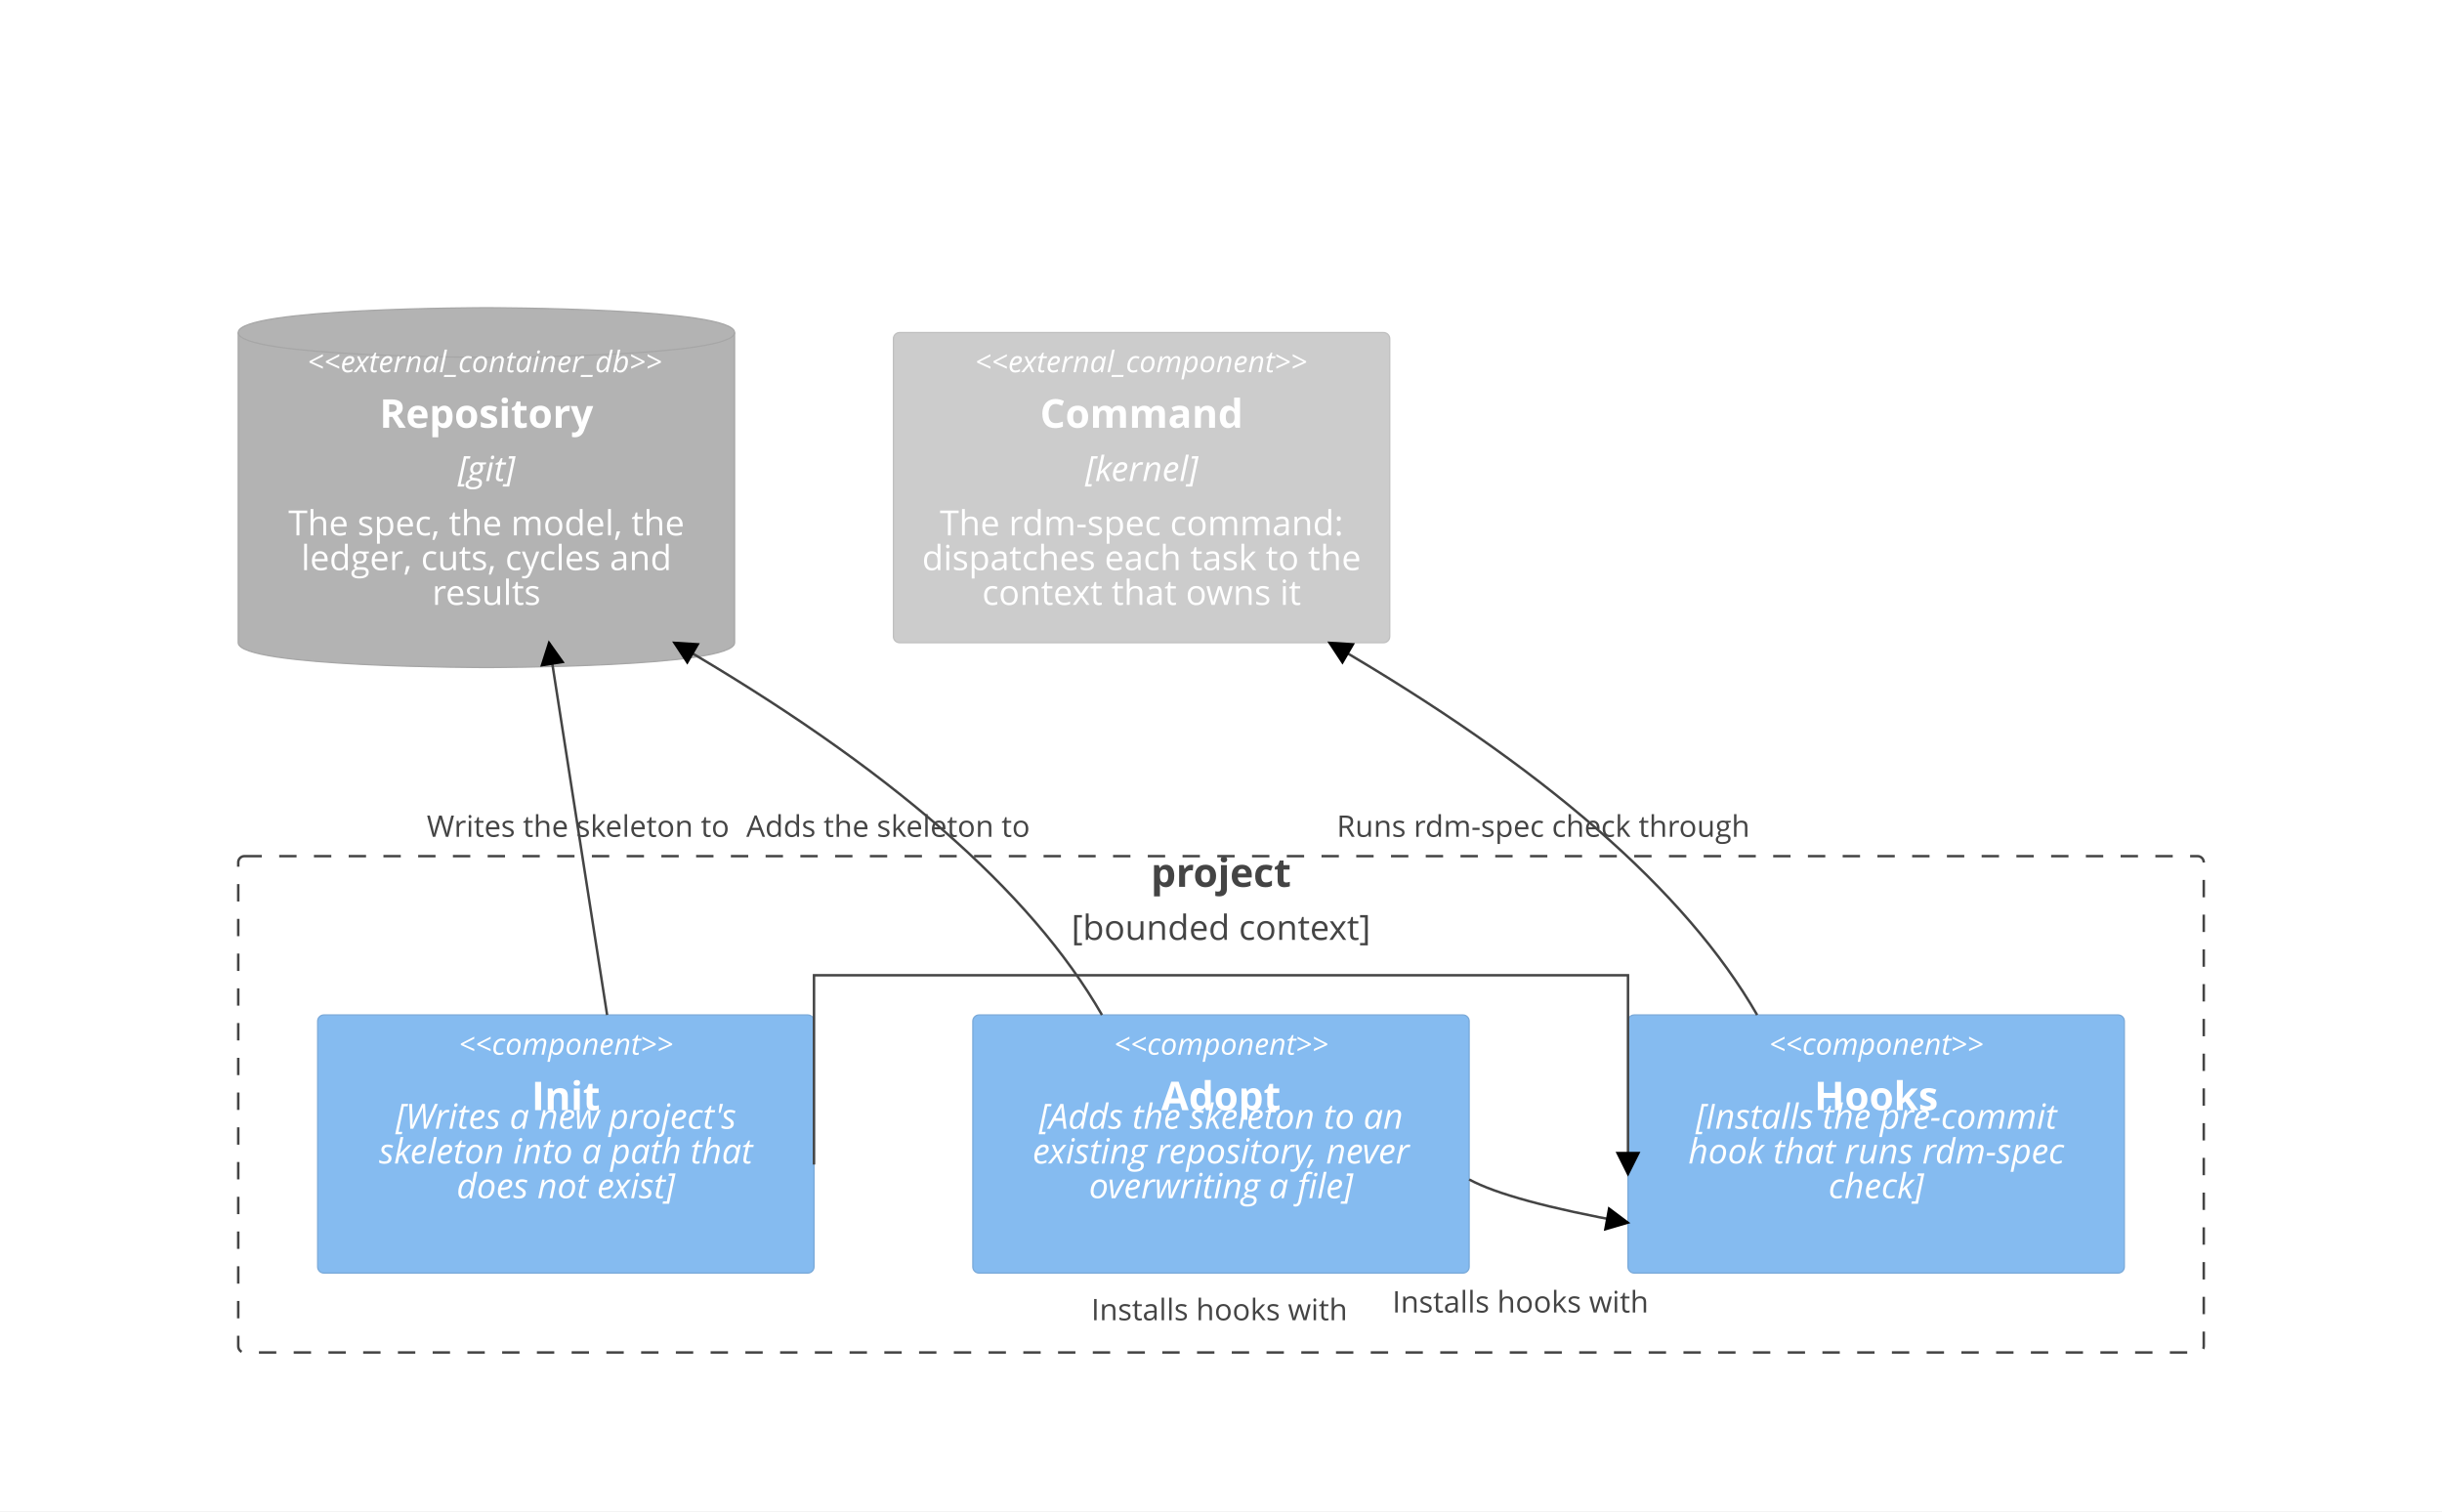
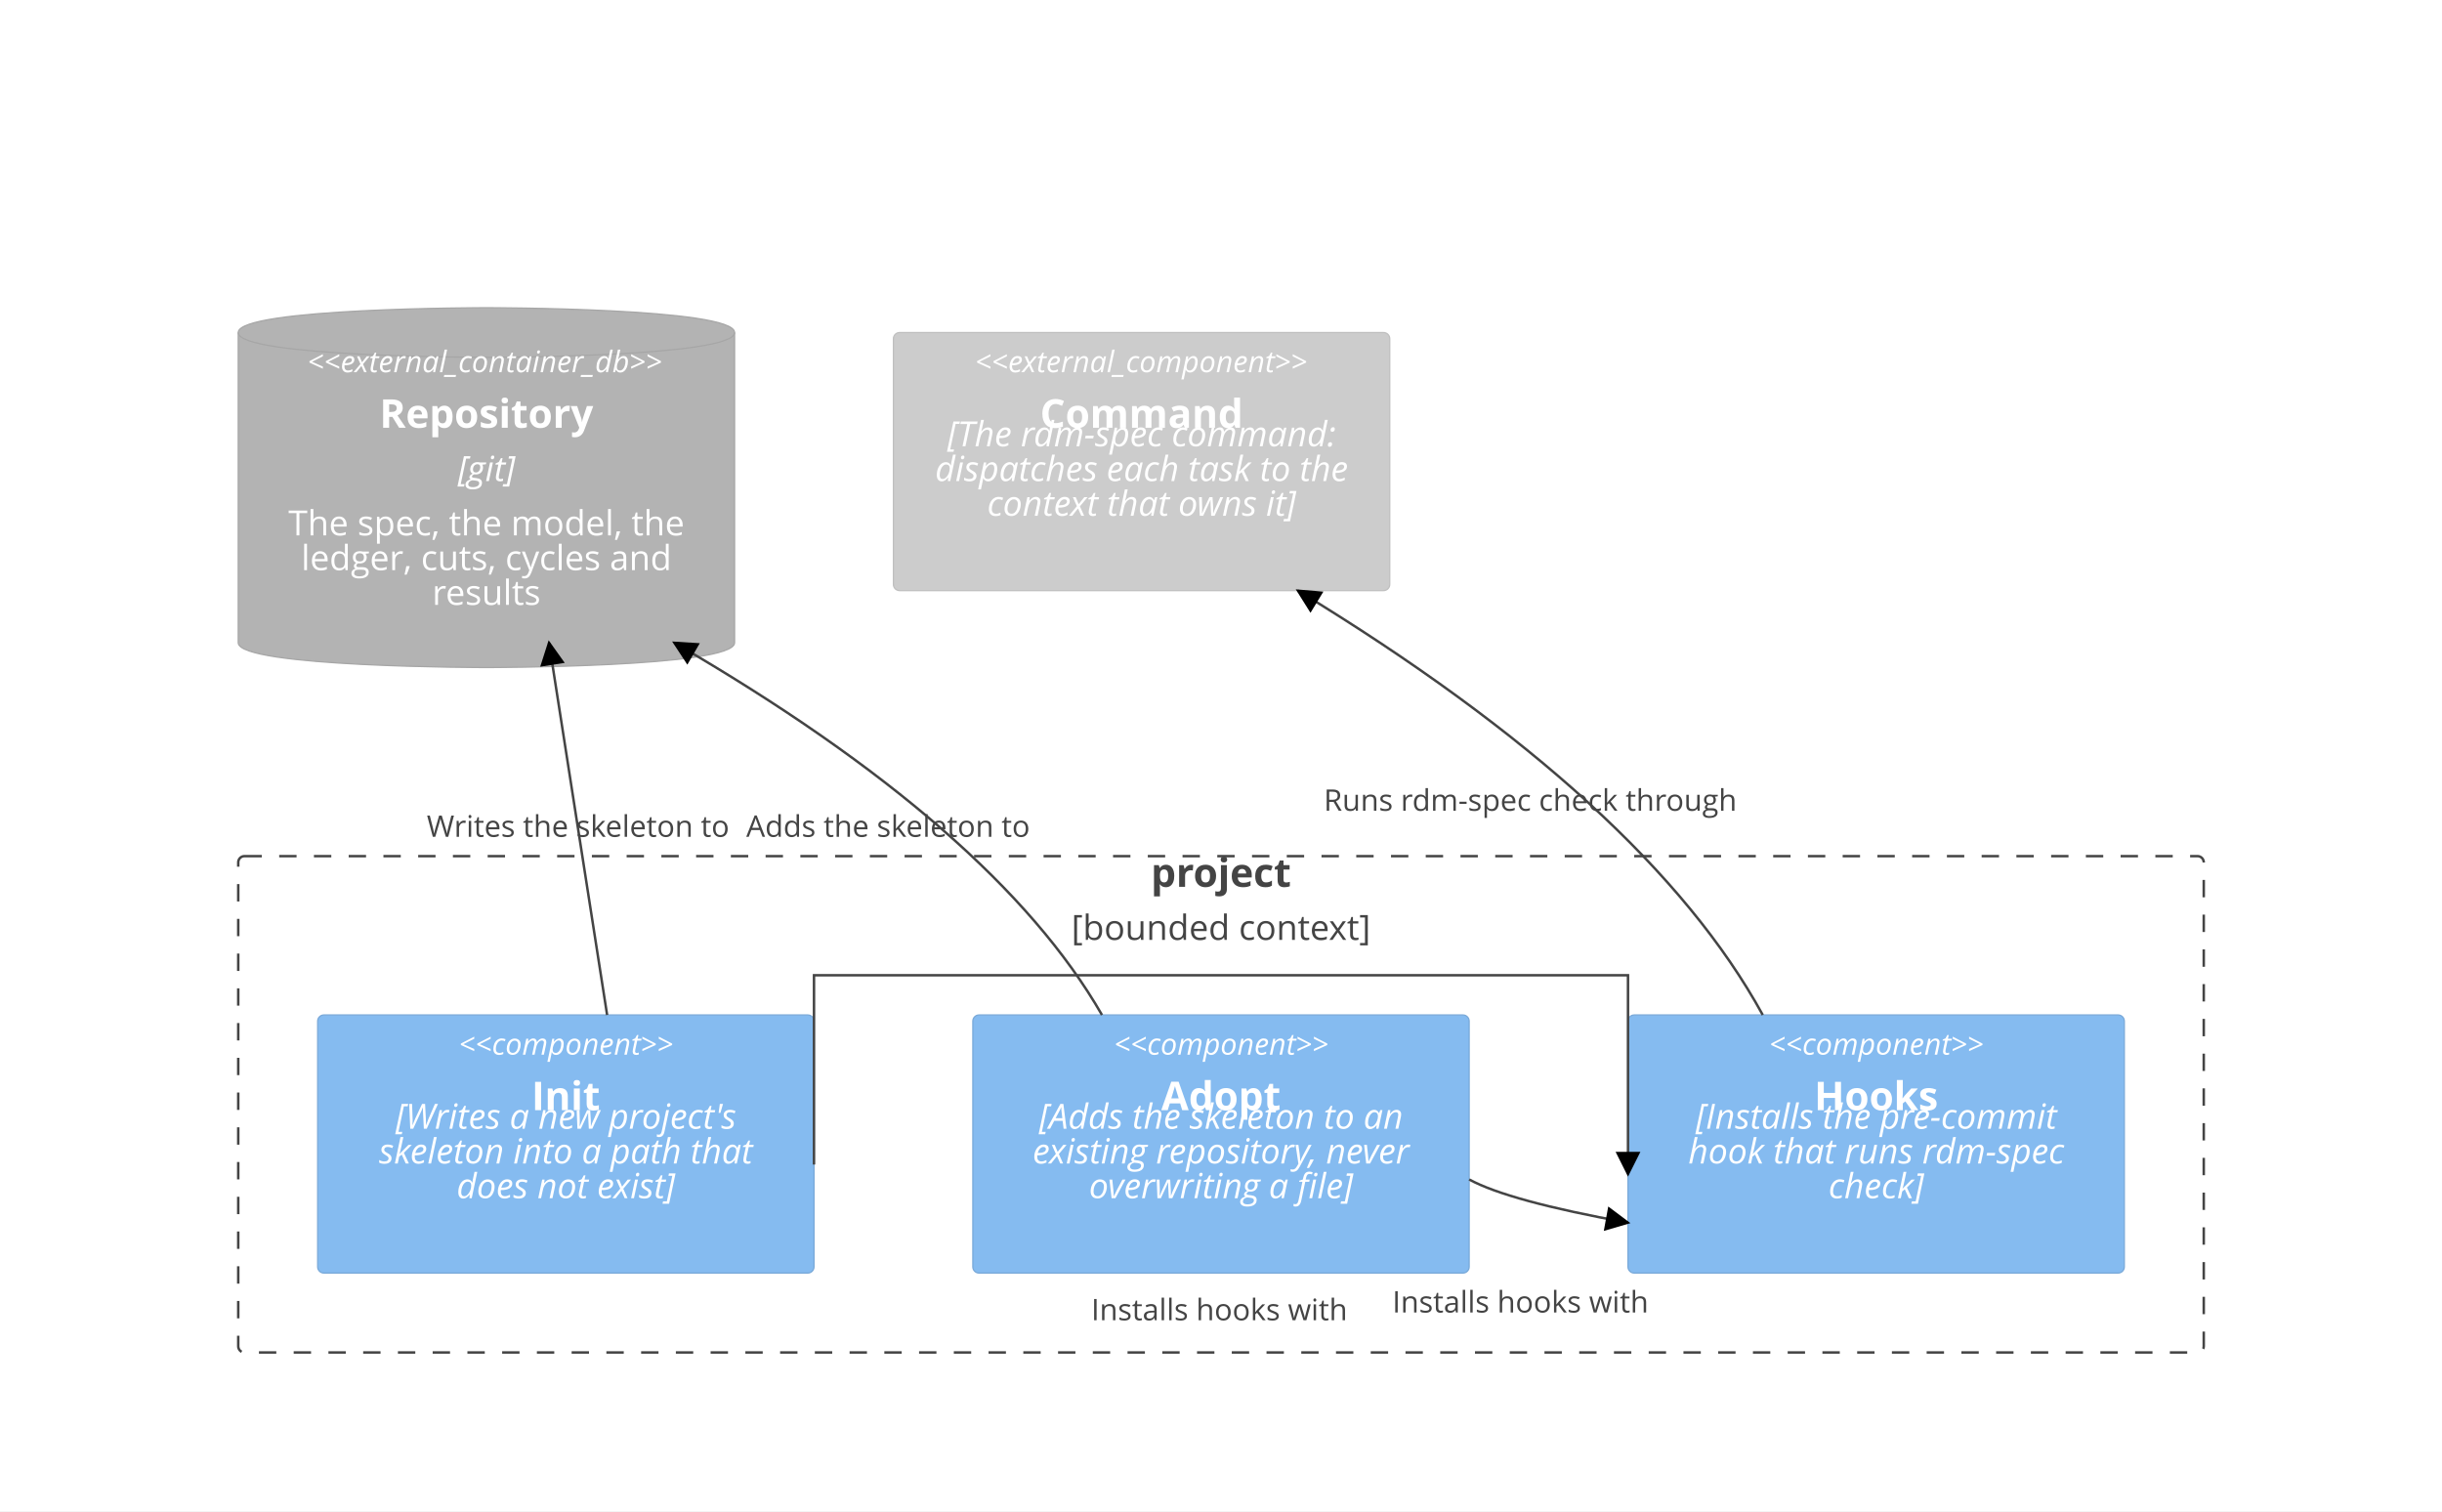
<svg xmlns="http://www.w3.org/2000/svg" width="100%" viewBox="0 -8 984 609" style="max-width: 984.000px;">
  <rect x="0" y="-8" width="984" height="609" fill="#FFFFFF" />
  <defs>
    <symbol id="computer" width="24" height="24">
      <path transform="scale(.5)" d="M2 2v13h20v-13h-20zm18 11h-16v-9h16v9zm-10.228 6l.466-1h3.524l.467 1h-4.457zm14.228 3h-24l2-6h2.104l-1.33 4h18.45l-1.297-4h2.073l2 6zm-5-10h-14v-7h14v7z" />
    </symbol>
  </defs>
  <defs>
    <symbol id="database" fill-rule="evenodd" clip-rule="evenodd">
      <path transform="scale(.5)" d="M12.258.001l.256.004.255.005.253.008.251.01.249.012.247.015.246.016.242.019.241.02.239.023.236.024.233.027.231.028.229.031.225.032.223.034.22.036.217.038.214.04.211.041.208.043.205.045.201.046.198.048.194.05.191.051.187.053.183.054.18.056.175.057.172.059.168.06.163.061.16.063.155.064.15.066.074.033.073.033.071.034.07.034.069.035.068.035.067.035.066.035.064.036.064.036.062.036.06.036.06.037.058.037.058.037.055.038.055.038.053.038.052.038.051.039.05.039.048.039.047.039.045.04.044.04.043.04.041.04.04.041.039.041.037.041.036.041.034.041.033.042.032.042.03.042.029.042.027.042.026.043.024.043.023.043.021.043.02.043.018.044.017.043.015.044.013.044.012.044.011.045.009.044.007.045.006.045.004.045.002.045.001.045v17l-.001.045-.002.045-.004.045-.006.045-.007.045-.009.044-.011.045-.012.044-.013.044-.015.044-.017.043-.018.044-.02.043-.021.043-.023.043-.024.043-.026.043-.027.042-.029.042-.03.042-.032.042-.033.042-.034.041-.036.041-.037.041-.039.041-.04.041-.041.04-.043.04-.044.04-.045.04-.047.039-.048.039-.05.039-.051.039-.052.038-.053.038-.055.038-.055.038-.058.037-.058.037-.06.037-.06.036-.062.036-.064.036-.064.036-.066.035-.067.035-.068.035-.069.035-.07.034-.071.034-.073.033-.074.033-.15.066-.155.064-.16.063-.163.061-.168.06-.172.059-.175.057-.18.056-.183.054-.187.053-.191.051-.194.05-.198.048-.201.046-.205.045-.208.043-.211.041-.214.04-.217.038-.22.036-.223.034-.225.032-.229.031-.231.028-.233.027-.236.024-.239.023-.241.02-.242.019-.246.016-.247.015-.249.012-.251.01-.253.008-.255.005-.256.004-.258.001-.258-.001-.256-.004-.255-.005-.253-.008-.251-.01-.249-.012-.247-.015-.245-.016-.243-.019-.241-.02-.238-.023-.236-.024-.234-.027-.231-.028-.228-.031-.226-.032-.223-.034-.22-.036-.217-.038-.214-.04-.211-.041-.208-.043-.204-.045-.201-.046-.198-.048-.195-.05-.19-.051-.187-.053-.184-.054-.179-.056-.176-.057-.172-.059-.167-.06-.164-.061-.159-.063-.155-.064-.151-.066-.074-.033-.072-.033-.072-.034-.07-.034-.069-.035-.068-.035-.067-.035-.066-.035-.064-.036-.063-.036-.062-.036-.061-.036-.06-.037-.058-.037-.057-.037-.056-.038-.055-.038-.053-.038-.052-.038-.051-.039-.049-.039-.049-.039-.046-.039-.046-.04-.044-.04-.043-.04-.041-.04-.04-.041-.039-.041-.037-.041-.036-.041-.034-.041-.033-.042-.032-.042-.03-.042-.029-.042-.027-.042-.026-.043-.024-.043-.023-.043-.021-.043-.02-.043-.018-.044-.017-.043-.015-.044-.013-.044-.012-.044-.011-.045-.009-.044-.007-.045-.006-.045-.004-.045-.002-.045-.001-.045v-17l.001-.045.002-.045.004-.045.006-.045.007-.045.009-.044.011-.045.012-.044.013-.044.015-.044.017-.043.018-.044.02-.043.021-.043.023-.043.024-.043.026-.043.027-.042.029-.042.03-.042.032-.042.033-.042.034-.041.036-.041.037-.041.039-.041.04-.041.041-.04.043-.04.044-.04.046-.04.046-.039.049-.039.049-.039.051-.039.052-.038.053-.038.055-.038.056-.038.057-.037.058-.037.06-.037.061-.036.062-.036.063-.036.064-.036.066-.035.067-.035.068-.035.069-.035.07-.034.072-.034.072-.033.074-.033.151-.066.155-.064.159-.063.164-.061.167-.06.172-.059.176-.057.179-.056.184-.054.187-.053.19-.051.195-.05.198-.048.201-.046.204-.045.208-.043.211-.041.214-.04.217-.038.22-.036.223-.034.226-.032.228-.031.231-.028.234-.027.236-.024.238-.023.241-.02.243-.019.245-.016.247-.015.249-.012.251-.01.253-.008.255-.005.256-.004.258-.001.258.001z" />
    </symbol>
  </defs>
  <defs>
    <symbol id="clock" width="24" height="24">
      <path transform="scale(.5)" d="M12 2c5.514 0 10 4.486 10 10s-4.486 10-10 10-10-4.486-10-10 4.486-10 10-10zm0-2c-6.627 0-12 5.373-12 12s5.373 12 12 12 12-5.373 12-12-5.373-12-12-12zm5.848 12.459c.202.038.202.333.001.372-1.907.361-6.045 1.111-6.547 1.111-.719 0-1.301-.582-1.301-1.301 0-.512.77-5.447 1.125-7.445.034-.192.312-.181.343.014l.985 6.238 5.394 1.011z" />
    </symbol>
  </defs>
  <g class="person-man">
    <path fill="#B3B3B3" stroke-width="0.5" stroke="#A6A6A6" d="M96,126c0,-10 100,-10 100,-10c0,0 100,0 100,10l0,125c0,10 -100,10 -100,10c0,0 -100,0 -100,-10l0,-125" />
    <path fill="none" stroke-width="0.5" stroke="#A6A6A6" d="M96,126c0,10 100,10 100,10c0,0 100,0 100,-10" />
    <text fill="#FFFFFF" font-family="Open Sans,sans-serif" font-size="12" font-style="italic" lengthAdjust="spacing" textLength="143" x="124" y="142">&lt;&lt;external_container_db&gt;&gt;</text>
    <text x="196.00" y="160.00" dominant-baseline="middle" fill="#FFFFFF" style="text-anchor: middle; font-size: 16px; font-weight: bold; font-family: Open Sans,sans-serif">
      <tspan dy="0.00" alignment-baseline="mathematical">Repository</tspan>
    </text>
    <text x="196.00" y="182.00" dominant-baseline="middle" fill="#FFFFFF" style="text-anchor: middle; font-size: 14px; font-weight: normal; font-family: Open Sans,sans-serif" font-style="italic">
      <tspan dy="0.00" alignment-baseline="mathematical">[git]</tspan>
    </text>
    <text x="196.00" y="218.00" dominant-baseline="middle" fill="#FFFFFF" style="text-anchor: middle; font-size: 14px; font-weight: normal; font-family: Open Sans,sans-serif">
      <tspan dy="-14.00" alignment-baseline="mathematical">The spec, the model, the</tspan>
    </text>
    <text x="196.00" y="218.00" dominant-baseline="middle" fill="#FFFFFF" style="text-anchor: middle; font-size: 14px; font-weight: normal; font-family: Open Sans,sans-serif">
      <tspan dy="0.00" alignment-baseline="mathematical">ledger, cuts, cycles and</tspan>
    </text>
    <text x="196.00" y="218.00" dominant-baseline="middle" fill="#FFFFFF" style="text-anchor: middle; font-size: 14px; font-weight: normal; font-family: Open Sans,sans-serif">
      <tspan dy="14.00" alignment-baseline="mathematical">results</tspan>
    </text>
  </g>
  <g class="person-man">
-     <rect x="360" y="126" fill="#CCCCCC" stroke="#BFBFBF" width="200" height="125" rx="2.5" ry="2.5" stroke-width="0.5" />
+     <rect x="360" y="126" fill="#CCCCCC" stroke="#BFBFBF" width="200" height="104" rx="2.5" ry="2.5" stroke-width="0.5" />
    <text fill="#FFFFFF" font-family="Open Sans,sans-serif" font-size="12" font-style="italic" lengthAdjust="spacing" textLength="133" x="393" y="142">&lt;&lt;external_component&gt;&gt;</text>
    <text x="460.00" y="160.00" dominant-baseline="middle" fill="#FFFFFF" style="text-anchor: middle; font-size: 16px; font-weight: bold; font-family: Open Sans,sans-serif">
      <tspan dy="0.00" alignment-baseline="mathematical">Command</tspan>
    </text>
    <text x="460.00" y="182.00" dominant-baseline="middle" fill="#FFFFFF" style="text-anchor: middle; font-size: 14px; font-weight: normal; font-family: Open Sans,sans-serif" font-style="italic">
-       <tspan dy="0.00" alignment-baseline="mathematical">[kernel]</tspan>
+       <tspan dy="-14.00" alignment-baseline="mathematical">[The rdm-spec command:</tspan>
    </text>
-     <text x="460.00" y="218.00" dominant-baseline="middle" fill="#FFFFFF" style="text-anchor: middle; font-size: 14px; font-weight: normal; font-family: Open Sans,sans-serif">
-       <tspan dy="-14.00" alignment-baseline="mathematical">The rdm-spec command:</tspan>
-     </text>
-     <text x="460.00" y="218.00" dominant-baseline="middle" fill="#FFFFFF" style="text-anchor: middle; font-size: 14px; font-weight: normal; font-family: Open Sans,sans-serif">
+     <text x="460.00" y="182.00" dominant-baseline="middle" fill="#FFFFFF" style="text-anchor: middle; font-size: 14px; font-weight: normal; font-family: Open Sans,sans-serif" font-style="italic">
      <tspan dy="0.00" alignment-baseline="mathematical">dispatches each task to the</tspan>
    </text>
-     <text x="460.00" y="218.00" dominant-baseline="middle" fill="#FFFFFF" style="text-anchor: middle; font-size: 14px; font-weight: normal; font-family: Open Sans,sans-serif">
-       <tspan dy="14.00" alignment-baseline="mathematical">context that owns it</tspan>
+     <text x="460.00" y="182.00" dominant-baseline="middle" fill="#FFFFFF" style="text-anchor: middle; font-size: 14px; font-weight: normal; font-family: Open Sans,sans-serif" font-style="italic">
+       <tspan dy="14.00" alignment-baseline="mathematical">context that owns it]</tspan>
    </text>
  </g>
  <g class="person-man">
    <rect x="128" y="401" fill="#85BBF0" stroke="#78A8D8" width="200" height="104" rx="2.5" ry="2.5" stroke-width="0.5" />
    <text fill="#FFFFFF" font-family="Open Sans,sans-serif" font-size="12" font-style="italic" lengthAdjust="spacing" textLength="86" x="185" y="417">&lt;&lt;component&gt;&gt;</text>
    <text x="228.00" y="435.00" dominant-baseline="middle" fill="#FFFFFF" style="text-anchor: middle; font-size: 16px; font-weight: bold; font-family: Open Sans,sans-serif">
      <tspan dy="0.00" alignment-baseline="mathematical">Init</tspan>
    </text>
    <text x="228.00" y="457.00" dominant-baseline="middle" fill="#FFFFFF" style="text-anchor: middle; font-size: 14px; font-weight: normal; font-family: Open Sans,sans-serif" font-style="italic">
      <tspan dy="-14.00" alignment-baseline="mathematical">[Writes a new project's</tspan>
    </text>
    <text x="228.00" y="457.00" dominant-baseline="middle" fill="#FFFFFF" style="text-anchor: middle; font-size: 14px; font-weight: normal; font-family: Open Sans,sans-serif" font-style="italic">
      <tspan dy="0.00" alignment-baseline="mathematical">skeleton into a path that</tspan>
    </text>
    <text x="228.00" y="457.00" dominant-baseline="middle" fill="#FFFFFF" style="text-anchor: middle; font-size: 14px; font-weight: normal; font-family: Open Sans,sans-serif" font-style="italic">
      <tspan dy="14.00" alignment-baseline="mathematical">does not exist]</tspan>
    </text>
  </g>
  <g class="person-man">
    <rect x="392" y="401" fill="#85BBF0" stroke="#78A8D8" width="200" height="104" rx="2.5" ry="2.5" stroke-width="0.5" />
    <text fill="#FFFFFF" font-family="Open Sans,sans-serif" font-size="12" font-style="italic" lengthAdjust="spacing" textLength="86" x="449" y="417">&lt;&lt;component&gt;&gt;</text>
    <text x="492.00" y="435.00" dominant-baseline="middle" fill="#FFFFFF" style="text-anchor: middle; font-size: 16px; font-weight: bold; font-family: Open Sans,sans-serif">
      <tspan dy="0.00" alignment-baseline="mathematical">Adopt</tspan>
    </text>
    <text x="492.00" y="457.00" dominant-baseline="middle" fill="#FFFFFF" style="text-anchor: middle; font-size: 14px; font-weight: normal; font-family: Open Sans,sans-serif" font-style="italic">
      <tspan dy="-14.00" alignment-baseline="mathematical">[Adds the skeleton to an</tspan>
    </text>
    <text x="492.00" y="457.00" dominant-baseline="middle" fill="#FFFFFF" style="text-anchor: middle; font-size: 14px; font-weight: normal; font-family: Open Sans,sans-serif" font-style="italic">
      <tspan dy="0.00" alignment-baseline="mathematical">existing repository, never</tspan>
    </text>
    <text x="492.00" y="457.00" dominant-baseline="middle" fill="#FFFFFF" style="text-anchor: middle; font-size: 14px; font-weight: normal; font-family: Open Sans,sans-serif" font-style="italic">
      <tspan dy="14.00" alignment-baseline="mathematical">overwriting a file]</tspan>
    </text>
  </g>
  <g class="person-man">
    <rect x="656" y="401" fill="#85BBF0" stroke="#78A8D8" width="200" height="104" rx="2.5" ry="2.5" stroke-width="0.5" />
    <text fill="#FFFFFF" font-family="Open Sans,sans-serif" font-size="12" font-style="italic" lengthAdjust="spacing" textLength="86" x="713" y="417">&lt;&lt;component&gt;&gt;</text>
    <text x="756.00" y="435.00" dominant-baseline="middle" fill="#FFFFFF" style="text-anchor: middle; font-size: 16px; font-weight: bold; font-family: Open Sans,sans-serif">
      <tspan dy="0.00" alignment-baseline="mathematical">Hooks</tspan>
    </text>
    <text x="756.00" y="457.00" dominant-baseline="middle" fill="#FFFFFF" style="text-anchor: middle; font-size: 14px; font-weight: normal; font-family: Open Sans,sans-serif" font-style="italic">
      <tspan dy="-14.00" alignment-baseline="mathematical">[Installs the pre-commit</tspan>
    </text>
    <text x="756.00" y="457.00" dominant-baseline="middle" fill="#FFFFFF" style="text-anchor: middle; font-size: 14px; font-weight: normal; font-family: Open Sans,sans-serif" font-style="italic">
      <tspan dy="0.00" alignment-baseline="mathematical">hook that runs rdm-spec</tspan>
    </text>
    <text x="756.00" y="457.00" dominant-baseline="middle" fill="#FFFFFF" style="text-anchor: middle; font-size: 14px; font-weight: normal; font-family: Open Sans,sans-serif" font-style="italic">
      <tspan dy="14.00" alignment-baseline="mathematical">check]</tspan>
    </text>
  </g>
  <g>
    <rect x="96" y="337" fill="none" stroke="#444444" width="792" height="200" rx="2.5" ry="2.5" stroke-width="1" stroke-dasharray="7.0,7.0" />
    <text x="492.00" y="345.00" dominant-baseline="middle" fill="#444444" style="text-anchor: middle; font-size: 16px; font-weight: bold; font-family: Open Sans,sans-serif">
      <tspan dy="0.00" alignment-baseline="mathematical">project</tspan>
    </text>
    <text x="492.00" y="367.00" dominant-baseline="middle" fill="#444444" style="text-anchor: middle; font-size: 14px; font-weight: normal; font-family: Open Sans,sans-serif">
      <tspan dy="0.00" alignment-baseline="mathematical">[bounded context]</tspan>
    </text>
  </g>
  <defs>
    <marker id="arrowhead" refX="9" refY="5" markerUnits="userSpaceOnUse" markerWidth="12" markerHeight="12" orient="auto">
      <path d="M 0 0 L 10 5 L 0 10 z" />
    </marker>
  </defs>
  <defs>
    <marker id="arrowend" refX="1" refY="5" markerUnits="userSpaceOnUse" markerWidth="12" markerHeight="12" orient="auto">
      <path d="M 10 0 L 0 5 L 10 10 z" />
    </marker>
  </defs>
  <defs>
    <marker id="crosshead" markerWidth="15" markerHeight="8" orient="auto" refX="16" refY="4">
      <path fill="black" stroke="#000000" stroke-width="1px" d="M 9,2 V 6 L16,4 Z" style="stroke-dasharray: 0, 0;" />
      <path fill="none" stroke="#000000" stroke-width="1px" d="M 0,1 L 6,7 M 6,1 L 0,7" style="stroke-dasharray: 0, 0;" />
    </marker>
  </defs>
  <defs>
    <marker id="filled-head" refX="18" refY="7" markerWidth="20" markerHeight="28" orient="auto">
      <path d="M 18,7 L9,13 L14,7 L9,1 Z" />
    </marker>
  </defs>
  <g>
    <line x1="244.64" y1="401.00" x2="221.23" y2="251.00" stroke-width="1" stroke="#444444" style="fill: none;" marker-end="url(#arrowhead)" />
    <text x="232.93" y="326.00" dominant-baseline="middle" fill="#444444" style="text-anchor: middle; font-size: 12px; font-weight: normal; font-family: Open Sans,sans-serif">
      <tspan dy="0.00" alignment-baseline="mathematical">Writes the skeleton to</tspan>
    </text>
    <path fill="none" stroke-width="1" stroke="#444444" d="M444.04,401.00 Q400.95,326.00 271.69,251.00" marker-end="url(#arrowhead)" />
    <text x="357.86" y="326.00" dominant-baseline="middle" fill="#444444" style="text-anchor: middle; font-size: 12px; font-weight: normal; font-family: Open Sans,sans-serif">
      <tspan dy="0.00" alignment-baseline="mathematical">Adds the skeleton to</tspan>
    </text>
    <path fill="none" stroke-width="1" stroke="#444444" d="M592.00,467.29 Q608.00,476.00 656.00,484.71" marker-end="url(#arrowhead)" />
    <text x="612.65" y="517.68" dominant-baseline="middle" fill="#444444" style="text-anchor: middle; font-size: 12px; font-weight: normal; font-family: Open Sans,sans-serif">
      <tspan dy="0.00" alignment-baseline="mathematical">Installs hooks with</tspan>
    </text>
    <path fill="none" stroke-width="1" stroke="#444444" d="M328.00,461.28 L328.00,385.00 L656.00,385.00 L656.00,465.15" marker-end="url(#arrowhead)" />
    <text x="491.32" y="520.81" dominant-baseline="middle" fill="#444444" style="text-anchor: middle; font-size: 12px; font-weight: normal; font-family: Open Sans,sans-serif">
      <tspan dy="0.00" alignment-baseline="mathematical">Installs hooks with</tspan>
    </text>
-     <path fill="none" stroke-width="1" stroke="#444444" d="M708.04,401.00 Q664.95,326.00 535.69,251.00" marker-end="url(#arrowhead)" />
-     <text x="621.86" y="326.00" dominant-baseline="middle" fill="#444444" style="text-anchor: middle; font-size: 12px; font-weight: normal; font-family: Open Sans,sans-serif">
+     <path fill="none" stroke-width="1" stroke="#444444" d="M710.30,401.00 Q663.47,315.50 522.97,230.00" marker-end="url(#arrowhead)" />
+     <text x="616.63" y="315.50" dominant-baseline="middle" fill="#444444" style="text-anchor: middle; font-size: 12px; font-weight: normal; font-family: Open Sans,sans-serif">
      <tspan dy="0.00" alignment-baseline="mathematical">Runs rdm-spec check through</tspan>
    </text>
  </g>
</svg>
